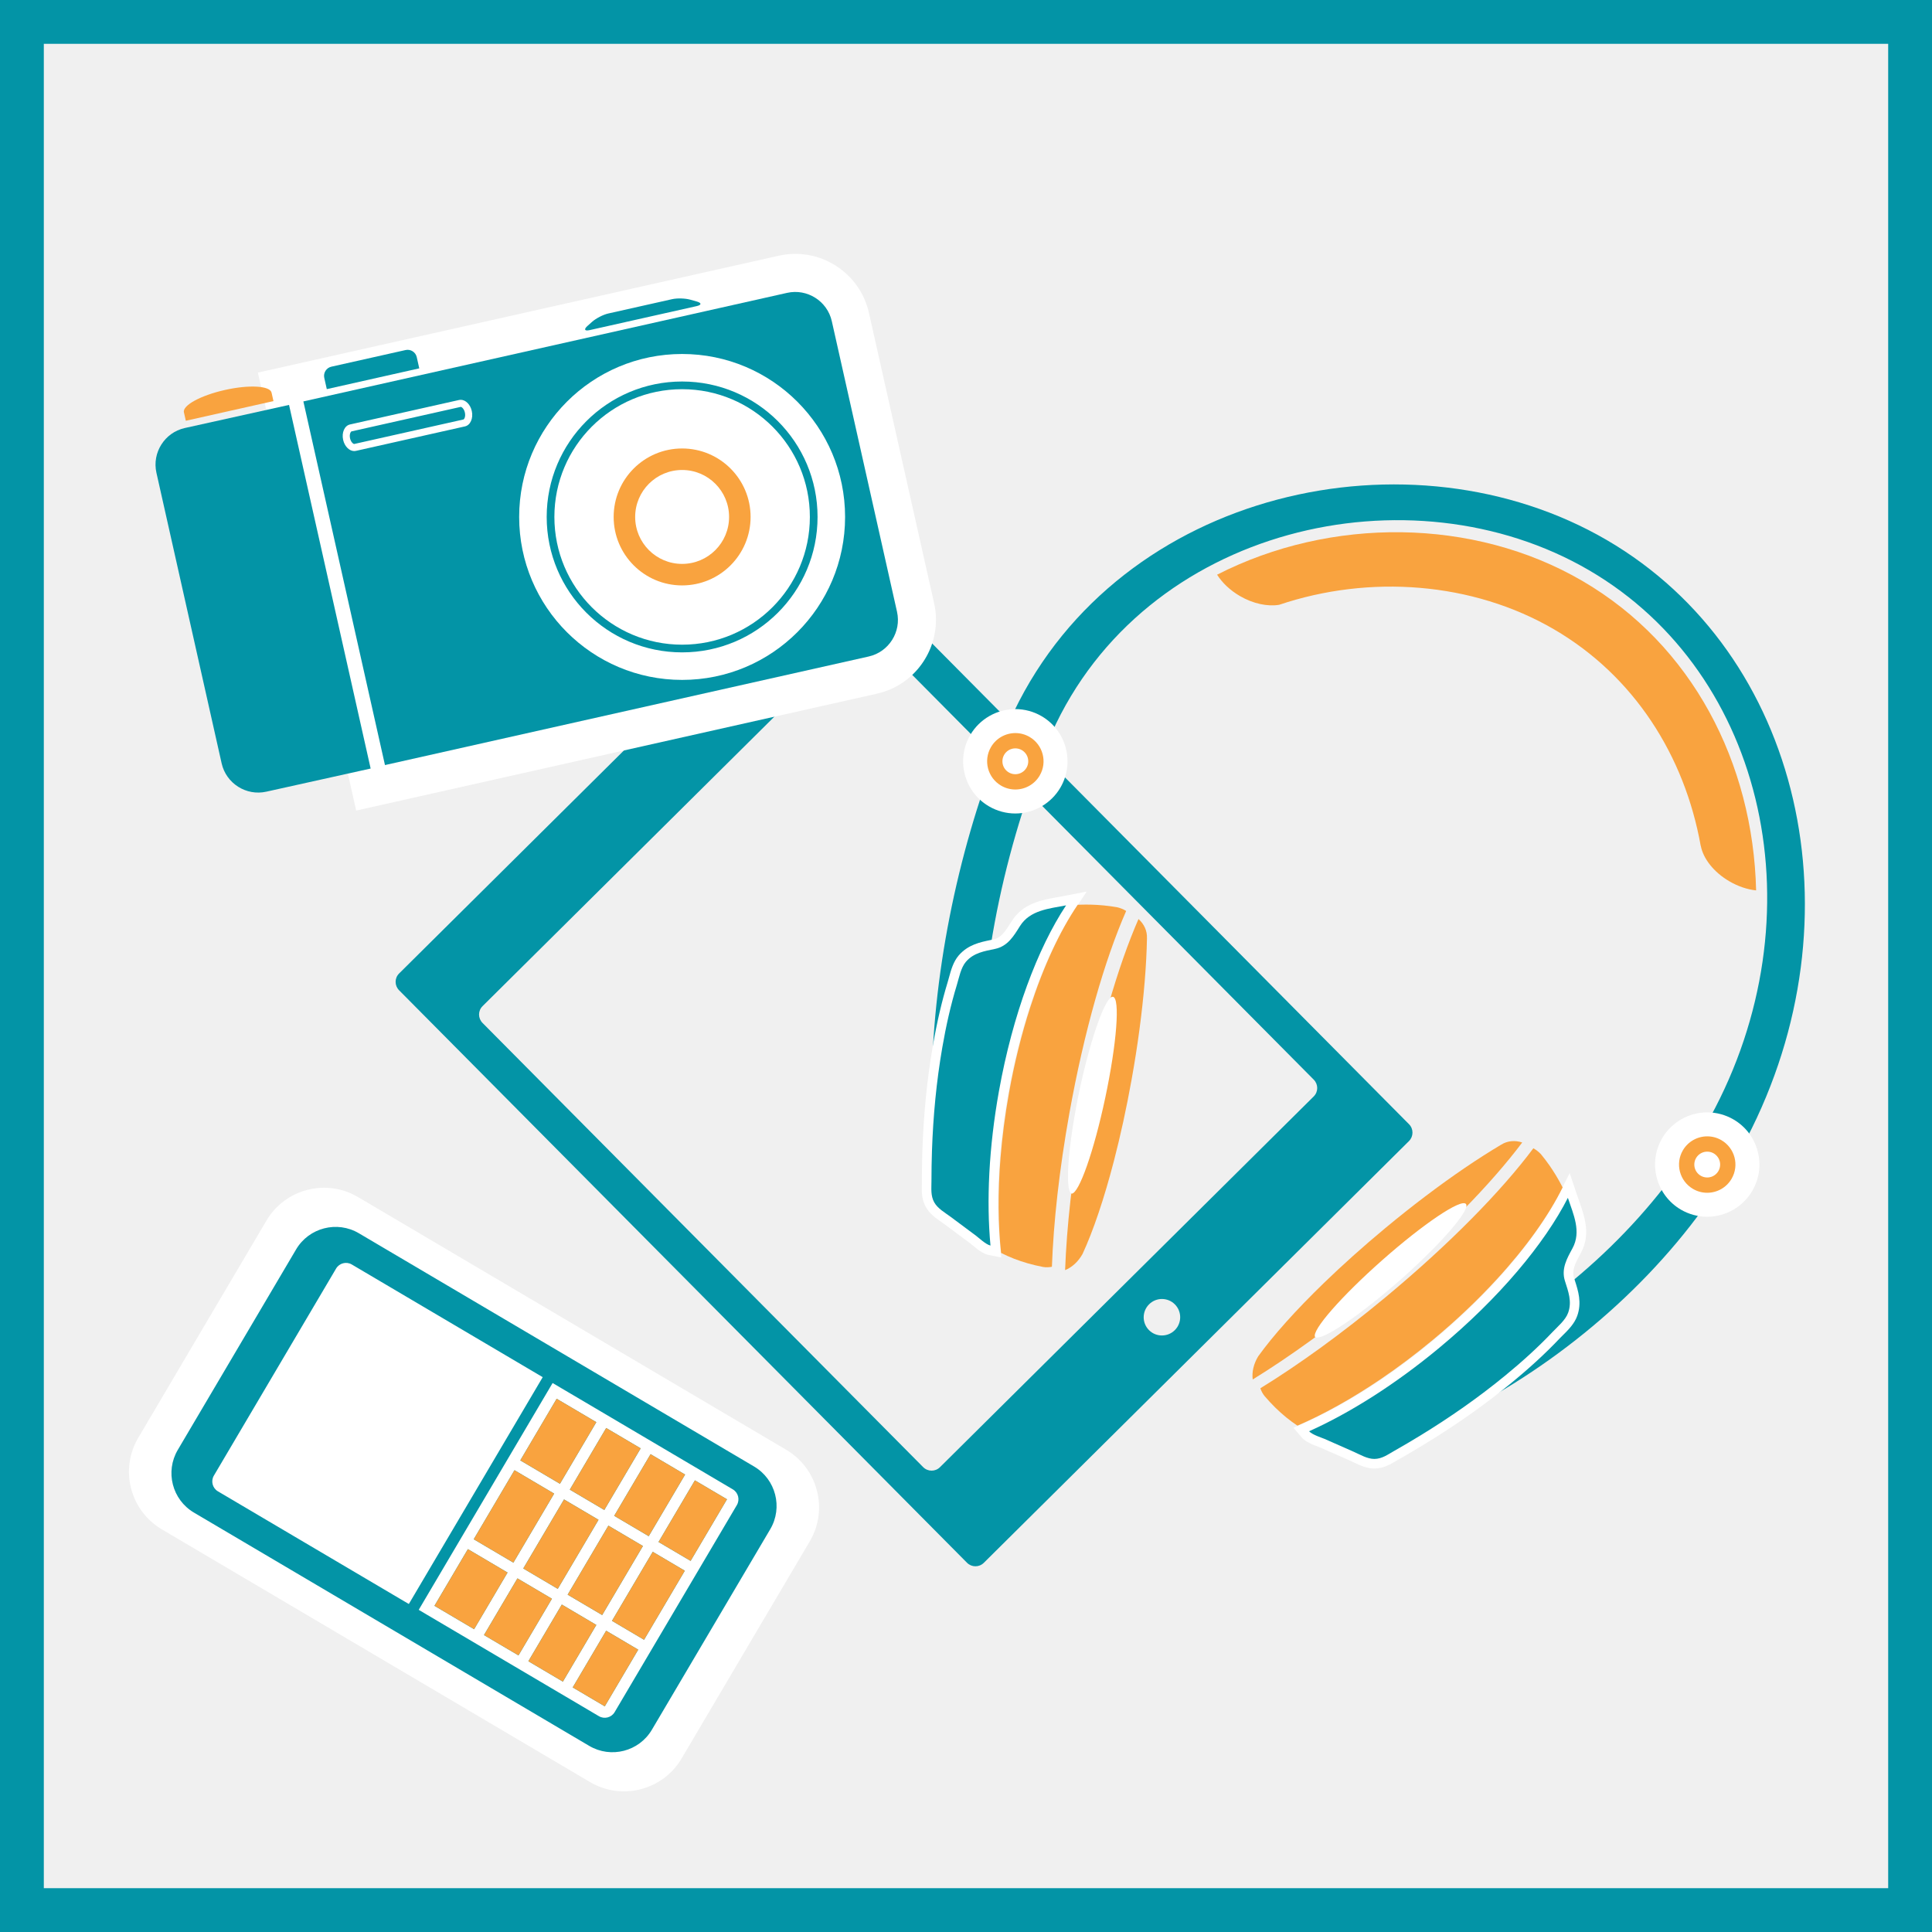
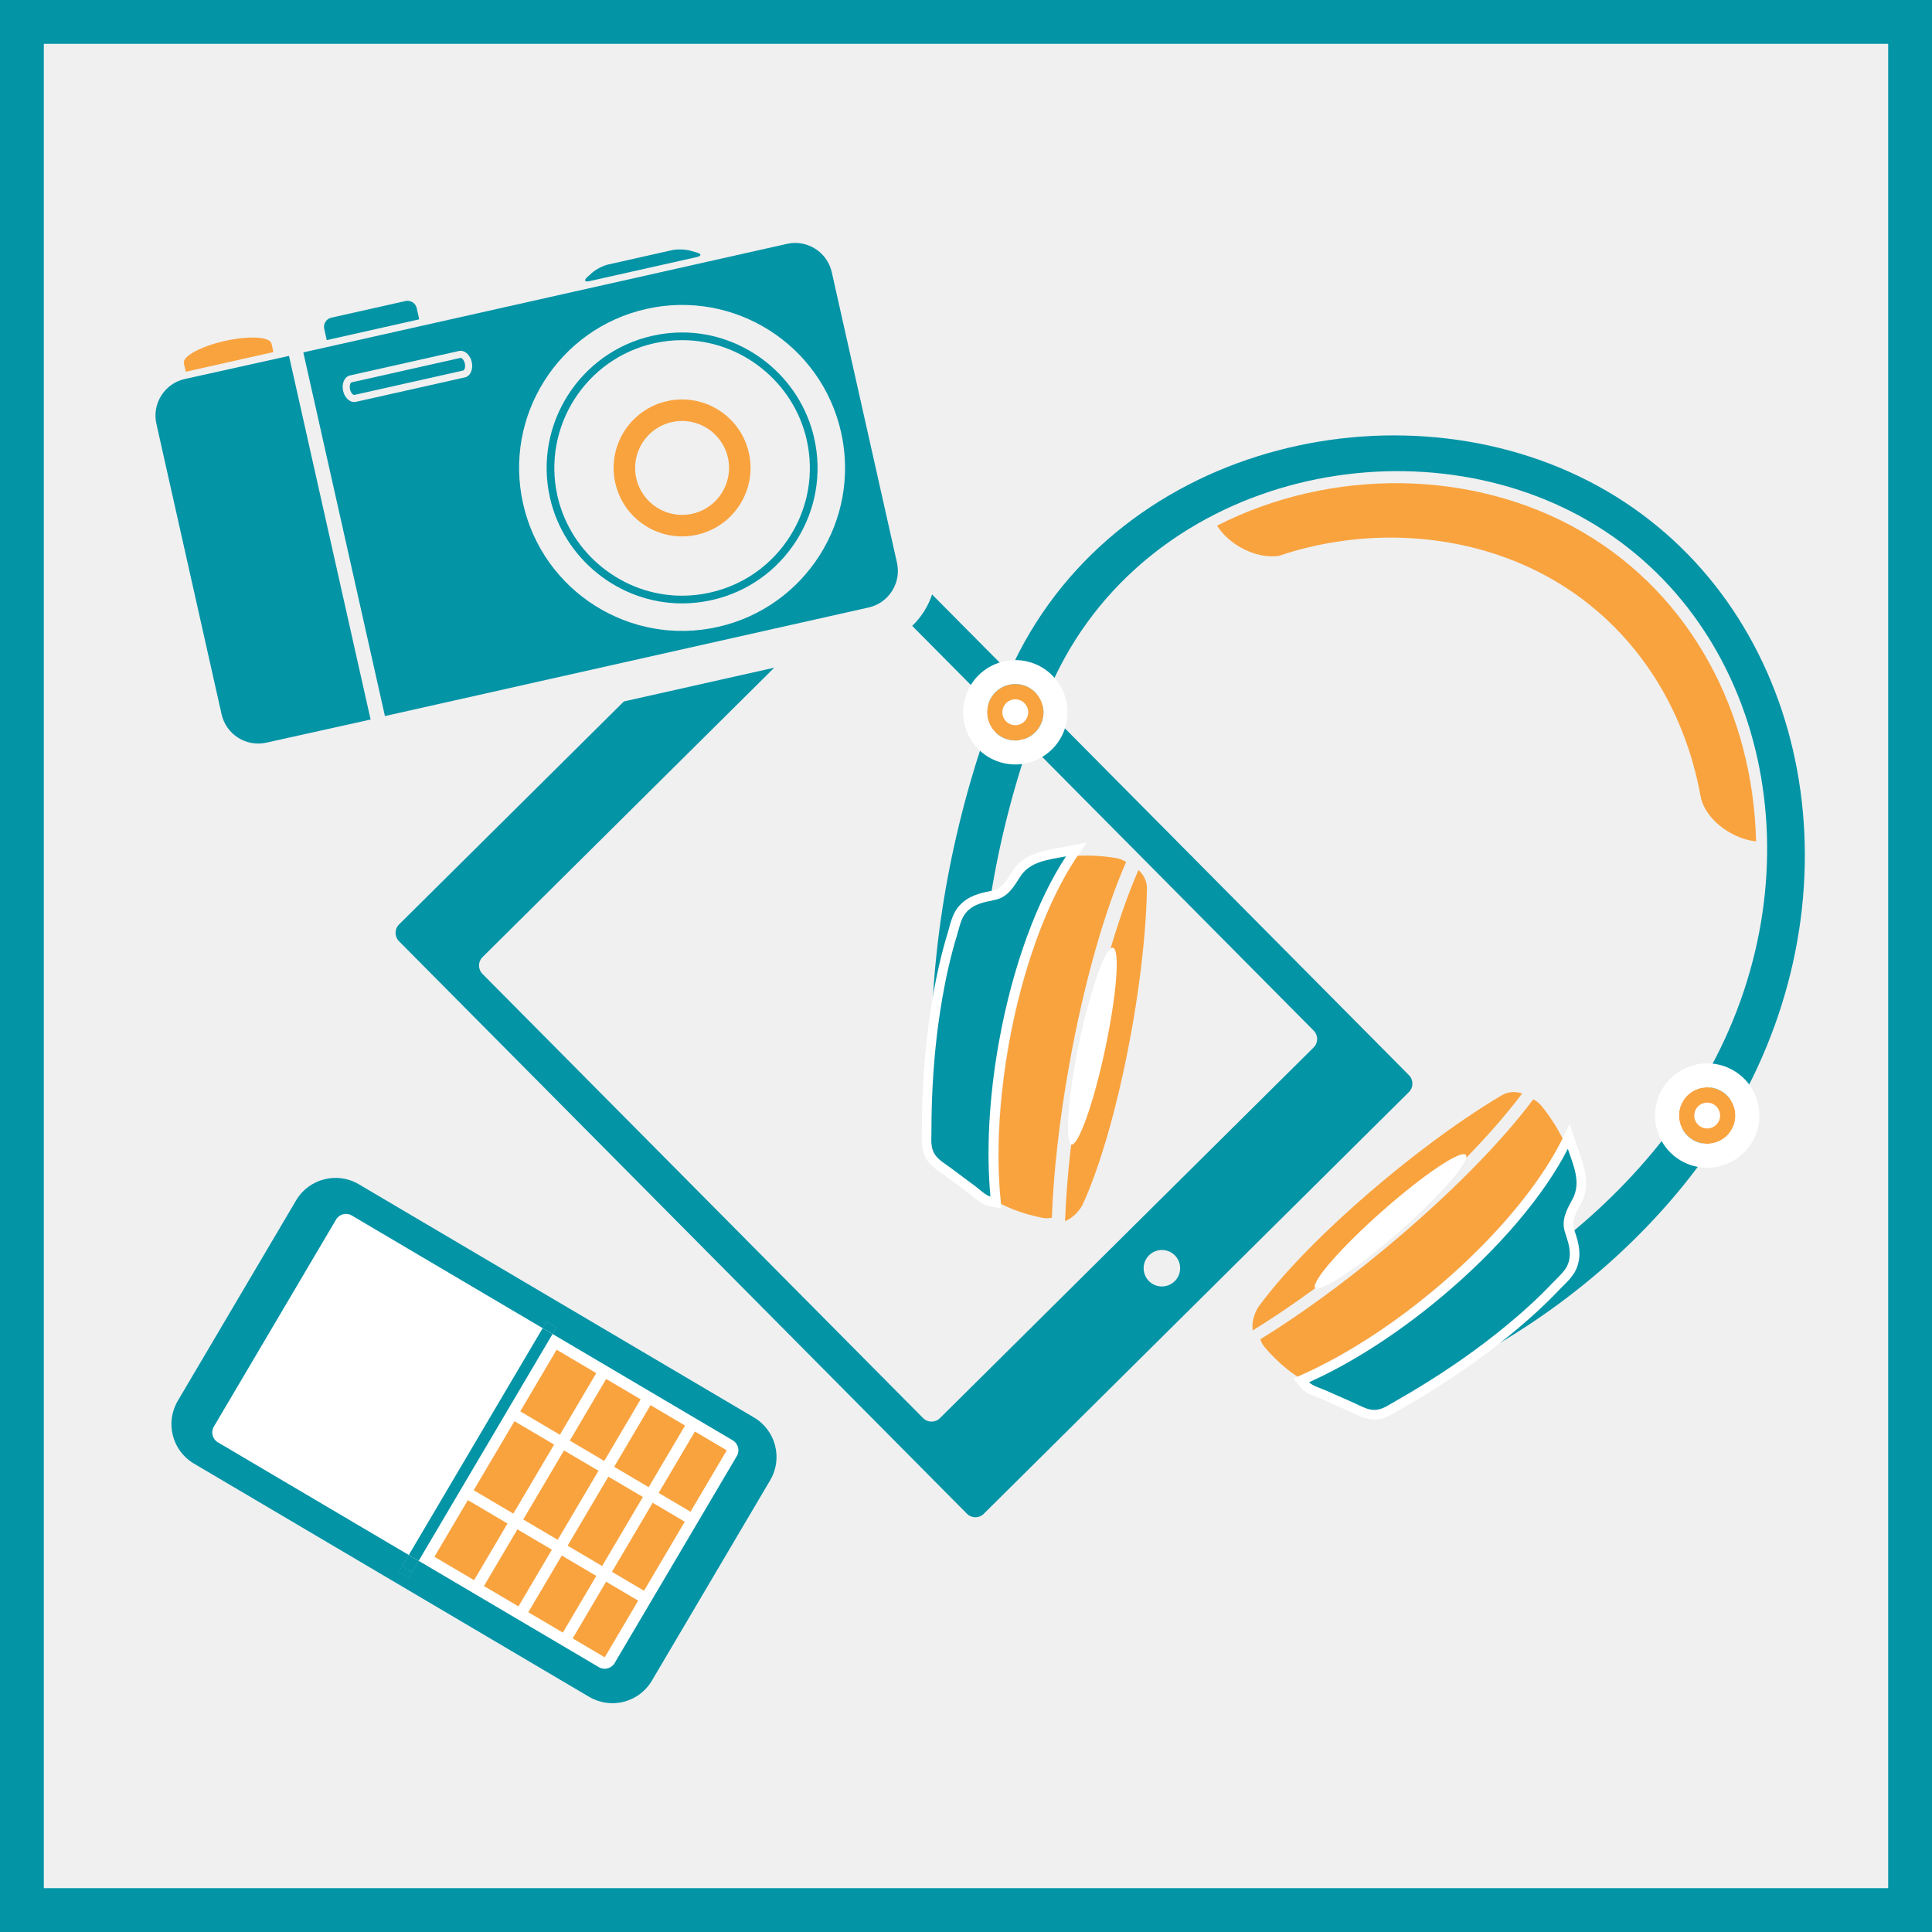
<svg xmlns="http://www.w3.org/2000/svg" version="1.1" id="Layer_1" x="0px" y="0px" width="273px" height="273px" viewBox="0 0 273 273" enable-background="new 0 0 273 273" xml:space="preserve">
  <pattern x="-293" width="183.277" height="183.277" patternUnits="userSpaceOnUse" id="New_Pattern_Swatch_2" viewBox="0 -183.277 183.277 183.277" overflow="visible">
    <g>
      <polygon fill="none" points="0,0 183.277,0 183.277,-183.277 0,-183.277   " />
      <polygon fill="#0394A6" points="183.277,0 0,0 0,-183.277 183.277,-183.277   " />
    </g>
  </pattern>
  <pattern x="-293" width="183.277" height="183.277" patternUnits="userSpaceOnUse" id="New_Pattern_Swatch_3" viewBox="0 -183.277 183.277 183.277" overflow="visible">
    <g>
      <polygon fill="none" points="0,0 183.277,0 183.277,-183.277 0,-183.277   " />
      <polygon fill="#F9A33F" points="183.277,0 0,0 0,-183.277 183.277,-183.277   " />
    </g>
  </pattern>
+   <path fill="url(#New_Pattern_Swatch_2)" d="M266.809,6.192v260.616H6.191V6.192H266.809 M273,0H0v273h273V0L273,0z" />
  <g>
-     <path fill="url(#New_Pattern_Swatch_2)" d="M266.809,6.192v260.616H6.191V6.192H266.809 M273,0H0v273h273V0L273,0z" />
-   </g>
-   <g id="Your_Icon_22_">
+     <polygon fill="url(#New_Pattern_Swatch_3)" points="102.719,204.929 98.188,202.256 93.048,210.962 97.579,213.635  " />
+     <path fill="#FFFFFF" d="M106.551,200.299l-55.854-32.964c-3.067-1.811-7.048-0.786-8.86,2.284l-16.719,28.329   c-1.818,3.078-0.787,7.051,2.281,8.862l55.854,32.965c3.072,1.814,7.043,0.793,8.86-2.286l16.721-28.33   C110.645,206.09,109.622,202.114,106.551,200.299z" />
+     <rect x="92.828" y="205.315" transform="matrix(-0.5084 0.8611 -0.8611 -0.5084 326.7146 229.3633)" fill="#FFFFFF" width="10.11" height="5.261" />
+     <polygon fill="url(#New_Pattern_Swatch_3)" points="97.579,213.635 102.719,204.929 98.188,202.256 93.048,210.962  " />
+     <path fill="#FFFFFF" d="M49.697,171.75c-0.761-0.451-1.758-0.196-2.214,0.58l-17.267,29.255c-0.455,0.771-0.197,1.766,0.564,2.217   l26.317,15.533l0.122,0.07l0.544,0.321l18.916-32.051L49.697,171.75z" />
+     <path fill="#FFFFFF" d="M59.169,220.554l1.259,0.744l1.473,0.87l4.374,2.58l1.178,0.697l5.094,3.006l1.177,0.694l5.093,3.005   l1.18,0.695l4.389,2.593l0.244,0.142c0.768,0.453,1.763,0.196,2.217-0.574l17.27-29.256c0.455-0.772,0.197-1.768-0.569-2.222   l-22.976-13.56l-1.226-0.721l-1.259-0.745l-0.006-0.003l-18.918,32.05L59.169,220.554z M73.258,226.988l-4.874-2.875l4.728-8.009   l4.873,2.878L73.258,226.988z M78.808,217.584l-4.872-2.877l5.759-9.756l4.874,2.875L78.808,217.584z M85.964,208.653l4.878,2.878   l-5.758,9.755l-4.879-2.877L85.964,208.653z M79.532,230.693l-4.878-2.88l4.728-8.008l4.876,2.88L79.532,230.693z M85.451,234.186   l-4.529-2.674l4.725-8.009l4.53,2.675L85.451,234.186z M91.002,224.78l-4.53-2.674l5.758-9.755l4.53,2.673L91.002,224.78z    M102.719,204.929l-5.14,8.707l-4.531-2.673l5.14-8.707L102.719,204.929z M96.802,201.436l-5.142,8.708l-4.876-2.879l5.139-8.708   L96.802,201.436z M90.524,197.731l-5.14,8.708l-4.872-2.875l5.14-8.708L90.524,197.731z M78.653,190.724l5.603,3.307l-5.14,8.707   l-5.573-3.288c-0.013-0.006-0.025-0.004-0.035-0.007L78.653,190.724z M72.694,200.82c0.007,0.005,0.019,0.011,0.029,0.019   l5.574,3.288l-5.76,9.755l-5.572-3.287c-0.012-0.007-0.025-0.005-0.035-0.01L72.694,200.82z M66.115,211.966   c0.011,0.004,0.014,0.019,0.026,0.025l5.572,3.29l-4.727,8.007l-5.602-3.307L66.115,211.966z" />
+     <polygon fill="#FFFFFF" points="78.079,188.5 78.604,187.612 77.204,186.788 76.681,187.674 77.448,188.127  " />
+     <polygon fill="url(#New_Pattern_Swatch_2)" points="78.079,188.5 78.604,187.612 77.204,186.788 76.681,187.674 77.448,188.127     " />
+     <polygon fill="url(#New_Pattern_Swatch_2)" points="78.079,188.5 78.604,187.612 77.204,186.788 76.681,187.674 77.448,188.127     " />
+     <rect x="57.035" y="220.142" transform="matrix(0.5081 -0.8613 0.8613 0.5081 -161.7816 158.6145)" fill="#FFFFFF" width="1.893" height="1.622" />
+     <polygon fill="url(#New_Pattern_Swatch_2)" points="57.765,219.726 56.803,221.356 58.199,222.18 59.161,220.55  " />
+     <polygon fill="url(#New_Pattern_Swatch_2)" points="57.765,219.726 56.803,221.356 58.199,222.18 59.161,220.55  " />
+     <rect x="56.466" y="221.707" transform="matrix(-0.8613 -0.5081 0.5081 -0.8613 -6.2548 442.5896)" fill="#FFFFFF" width="1.621" height="0.883" />
+     <polygon fill="url(#New_Pattern_Swatch_2)" points="56.354,222.117 57.75,222.94 58.199,222.18 56.803,221.356  " />
+     <polygon fill="url(#New_Pattern_Swatch_2)" points="56.354,222.117 57.75,222.94 58.199,222.18 56.803,221.356  " />
+     <polygon fill="url(#New_Pattern_Swatch_2)" points="56.354,222.117 57.75,222.94 58.199,222.18 56.803,221.356  " />
+     <polygon fill="#FFFFFF" points="78.079,188.5 77.448,188.127 76.681,187.674 57.765,219.726 59.161,220.55  " />
    <g>
-       <path fill="url(#New_Pattern_Swatch_2)" d="M116.475,77.958l-60.077,59.596c-0.662,0.656-0.659,1.715-0.005,2.374l80.248,80.896    c0.654,0.658,1.711,0.67,2.379,0.007l60.077-59.596c0.65-0.646,0.663-1.715,0.007-2.375l-80.248-80.896    C118.202,77.305,117.131,77.307,116.475,77.958z M166.003,187.959c-1.011,1.003-2.646,1-3.648-0.009    c-1.006-1.014-0.995-2.643,0.02-3.649c1.009-1.001,2.638-0.998,3.644,0.016C167.019,185.326,167.012,186.959,166.003,187.959z     M185.636,152.559c0.656,0.66,0.66,1.713-0.004,2.374l-52.814,52.39c-0.659,0.654-1.719,0.647-2.374-0.014L68.188,144.55    c-0.66-0.666-0.663-1.72,0-2.379l52.813-52.39c0.667-0.661,1.72-0.647,2.381,0.018L185.636,152.559L185.636,152.559z" />
+       <path fill="url(#New_Pattern_Swatch_2)" d="M106.551,200.299l-55.854-32.964c-3.067-1.811-7.048-0.786-8.86,2.284l-16.719,28.329    c-1.818,3.078-0.787,7.051,2.281,8.862l55.854,32.965c3.072,1.814,7.043,0.793,8.86-2.286l16.721-28.33    C110.645,206.09,109.622,202.114,106.551,200.299z M78.604,187.612l-0.524,0.888l0.006,0.003l1.259,0.745l1.226,0.721    l22.976,13.56c0.767,0.454,1.024,1.449,0.569,2.222l-17.27,29.256c-0.454,0.77-1.449,1.027-2.217,0.574l-0.244-0.142l-4.389-2.593    l-1.18-0.695l-5.093-3.005l-1.177-0.694l-5.094-3.006l-1.178-0.697l-4.374-2.58l-1.473-0.87l-1.259-0.744l-0.008-0.004    l-0.962,1.63l-0.449,0.76l-1.396-0.824l0.449-0.761l0.962-1.63l-0.544-0.321l-0.122-0.07l-26.317-15.533    c-0.762-0.451-1.02-1.446-0.564-2.217l17.267-29.255c0.456-0.775,1.453-1.031,2.214-0.58l26.983,15.925l0.523-0.887" />
+       <polygon fill="url(#New_Pattern_Swatch_2)" points="77.448,188.127 76.681,187.674 57.765,219.726 59.161,220.55 78.079,188.5       " />
    </g>
-   </g>
-   <g>
-     <path fill="#FFFFFF" d="M96.311,248.486c-2.646,4.483-8.446,5.977-12.927,3.331l-60.521-35.717   c-4.48-2.647-5.977-8.448-3.33-12.929l18.118-30.697c2.645-4.483,8.444-5.977,12.928-3.331l60.518,35.718   c4.482,2.645,5.979,8.445,3.333,12.927L96.311,248.486z" />
-     <path fill="url(#New_Pattern_Swatch_2)" d="M41.842,176.544l-16.719,28.329c-1.818,3.078-0.787,7.051,2.281,8.862l55.854,32.965   c3.072,1.814,7.043,0.793,8.86-2.286l16.721-28.33c1.812-3.069,0.789-7.045-2.282-8.86l-55.854-32.964   C47.635,172.45,43.654,173.475,41.842,176.544z M105.321,209.316c1.916,1.13,2.555,3.624,1.426,5.535l-16.721,28.33   c-1.133,1.919-3.624,2.567-5.541,1.437l-55.851-32.966c-1.917-1.13-2.559-3.626-1.424-5.546l16.719-28.331   c1.129-1.911,3.624-2.555,5.54-1.424L105.321,209.316z" />
-     <path fill="url(#New_Pattern_Swatch_2)" d="M107.908,209.763c1.067,0.628,1.422,2.001,0.791,3.069l-19.498,33.035   c-0.63,1.065-2.003,1.42-3.069,0.791l-59.698-35.234c-1.066-0.629-1.421-2.003-0.792-3.069l19.498-33.036   c0.631-1.066,2.005-1.421,3.071-0.79L107.908,209.763z" />
-     <path fill="#FFFFFF" d="M47.489,179.255l-17.267,29.255c-0.455,0.771-0.197,1.766,0.564,2.217l26.317,15.533l0.122,0.07l1.948,1.15   l1.259,0.744l1.473,0.87l4.374,2.58l1.178,0.697l5.094,3.006l1.177,0.694l5.093,3.005l1.18,0.695l4.389,2.593l0.244,0.142   c0.768,0.453,1.763,0.196,2.217-0.574l17.27-29.256c0.455-0.772,0.197-1.768-0.569-2.222l-22.976-13.56l-1.226-0.721l-1.259-0.745   l-0.637-0.376l-27.751-16.378C48.942,178.225,47.945,178.48,47.489,179.255z M90.183,233.104l-4.726,8.008l-4.529-2.674   l4.725-8.009L90.183,233.104z M84.264,229.611l-4.726,8.008l-4.878-2.88l4.728-8.008L84.264,229.611z M77.99,225.908l-4.727,8.007   l-4.874-2.875l4.728-8.009L77.99,225.908z M66.147,218.917l5.572,3.29l-4.727,8.007l-5.602-3.307l4.729-8.015   C66.132,218.896,66.135,218.911,66.147,218.917z M96.766,221.95l-5.758,9.756l-4.53-2.674l5.758-9.755L96.766,221.95z    M90.848,218.458l-5.758,9.755l-4.879-2.877l5.759-9.756L90.848,218.458z M84.574,214.753l-5.761,9.757l-4.872-2.877l5.759-9.756   L84.574,214.753z M72.729,207.765l5.574,3.288l-5.76,9.755l-5.572-3.287c-0.012-0.007-0.025-0.005-0.035-0.01l5.764-9.764   C72.707,207.751,72.719,207.758,72.729,207.765z M102.725,211.855l-5.14,8.707l-4.531-2.673l5.14-8.707L102.725,211.855z    M96.808,208.362l-5.142,8.708l-4.876-2.879l5.139-8.708L96.808,208.362z M90.53,204.658l-5.14,8.708l-4.872-2.875l5.14-8.708   L90.53,204.658z M84.262,200.958l-5.14,8.707l-5.573-3.288c-0.013-0.006-0.025-0.004-0.035-0.007l5.146-8.719L84.262,200.958z    M77.128,196.747L59.86,226.003l-28.249-16.672l17.268-29.257L77.128,196.747z" />
-     <rect x="36.77" y="185.969" transform="matrix(0.5083 -0.8612 0.8612 0.5083 -147.9971 146.5884)" fill="#FFFFFF" width="35.195" height="33.849" />
-     <polygon fill="url(#New_Pattern_Swatch_2)" points="78.609,194.539 57.756,229.867 56.359,229.043 77.21,193.714  " />
+     <path fill="#FFFFFF" d="M79.116,202.738l5.14-8.707l-5.603-3.307l-5.146,8.719c0.01,0.003,0.022,0.001,0.035,0.007L79.116,202.738z   " />
+     <path fill="url(#New_Pattern_Swatch_3)" d="M79.116,202.738l5.14-8.707l-5.603-3.307l-5.146,8.719   c0.01,0.003,0.022,0.001,0.035,0.007L79.116,202.738z" />
+     <rect x="86.735" y="201.517" transform="matrix(-0.5085 0.8611 -0.8611 -0.5085 314.4267 229.2118)" fill="#FFFFFF" width="10.112" height="5.665" />
+     <polygon fill="url(#New_Pattern_Swatch_3)" points="91.66,210.144 96.802,201.436 91.923,198.556 86.784,207.265  " />
+     <rect x="80.463" y="197.818" transform="matrix(-0.5083 0.8612 -0.8612 -0.5083 301.7806 228.9921)" fill="#FFFFFF" width="10.111" height="5.658" />
+     <polygon fill="url(#New_Pattern_Swatch_3)" points="85.385,206.439 90.524,197.731 85.652,194.855 80.513,203.564  " />
+     <rect x="76.423" y="205.602" transform="matrix(-0.8611 -0.5085 0.5085 -0.8611 40.0717 433.4827)" fill="#FFFFFF" width="5.658" height="11.331" />
+     <polygon fill="url(#New_Pattern_Swatch_3)" points="73.936,214.708 78.808,217.584 84.568,207.827 79.694,204.952  " />
+     <rect x="82.692" y="209.306" transform="matrix(0.8613 0.5081 -0.5081 0.8613 121.1 -13.6359)" fill="#FFFFFF" width="5.664" height="11.329" />
+     <polygon fill="url(#New_Pattern_Swatch_3)" points="90.842,211.531 85.964,208.653 80.205,218.41 85.084,221.287  " />
+     <path fill="#FFFFFF" d="M72.538,213.882l5.76-9.755l-5.574-3.288c-0.011-0.007-0.022-0.014-0.029-0.019l-5.764,9.764   c0.01,0.005,0.023,0.003,0.035,0.01L72.538,213.882z" />
+     <path fill="url(#New_Pattern_Swatch_3)" d="M72.538,213.882l5.76-9.755l-5.574-3.288c-0.011-0.007-0.022-0.014-0.029-0.019   l-5.764,9.764c0.01,0.005,0.023,0.003,0.035,0.01L72.538,213.882z" />
+     <path fill="#FFFFFF" d="M71.714,215.28l-5.572-3.29c-0.013-0.006-0.016-0.021-0.026-0.025l-4.729,8.015l5.602,3.307L71.714,215.28z   " />
+     <path fill="url(#New_Pattern_Swatch_3)" d="M71.714,215.28l-5.572-3.29c-0.013-0.006-0.016-0.021-0.026-0.025l-4.729,8.015   l5.602,3.307L71.714,215.28z" />
+     <rect x="82.919" y="224.196" transform="matrix(-0.8611 -0.5084 0.5084 -0.8611 42.8822 469.4031)" fill="#FFFFFF" width="5.26" height="9.299" />
+     <polygon fill="url(#New_Pattern_Swatch_3)" points="80.922,231.512 85.451,234.186 90.177,226.178 85.646,223.503  " />
+     <rect x="88.985" y="212.901" transform="matrix(-0.8612 -0.5083 0.5083 -0.8612 59.4207 453.358)" fill="#FFFFFF" width="5.26" height="11.329" />
+     <polygon fill="url(#New_Pattern_Swatch_3)" points="86.472,222.106 91.002,224.78 96.76,215.024 92.229,212.351  " />
+     <rect x="74.807" y="222.417" transform="matrix(0.5084 -0.8611 0.8611 0.5084 -154.908 179.1657)" fill="#FFFFFF" width="9.3" height="5.665" />
+     <polygon fill="url(#New_Pattern_Swatch_3)" points="79.382,219.805 74.654,227.813 79.532,230.693 84.258,222.685  " />
+     <rect x="68.534" y="218.716" transform="matrix(0.5083 -0.8612 0.8612 0.5083 -154.8053 171.9556)" fill="#FFFFFF" width="9.3" height="5.659" />
+     <polygon fill="url(#New_Pattern_Swatch_3)" points="73.111,216.104 68.384,224.113 73.258,226.988 77.984,218.981  " />
+     <path fill="url(#New_Pattern_Swatch_2)" d="M199.098,151.935L131.707,84c-0.554,1.679-1.516,3.209-2.812,4.437l56.734,57.195   c0.656,0.66,0.66,1.713-0.004,2.374l-52.814,52.39c-0.659,0.654-1.719,0.647-2.374-0.014l-62.256-62.758   c-0.66-0.666-0.663-1.72,0-2.379l41.229-40.899l-21.252,4.769l-31.768,31.513c-0.662,0.656-0.659,1.715-0.005,2.374l80.248,80.896   c0.654,0.658,1.711,0.67,2.379,0.007l60.077-59.596C199.741,153.664,199.754,152.595,199.098,151.935z M165.997,181.033   c-1.011,1.003-2.646,1-3.648-0.009c-1.006-1.014-0.995-2.643,0.02-3.649c1.009-1.001,2.638-0.998,3.644,0.016   C167.013,178.4,167.006,180.033,165.997,181.033z" />
+     <path fill="url(#New_Pattern_Swatch_2)" d="M40.837,50.29l-14.741,3.268c-2.837,0.637-4.636,3.479-3.999,6.316l9.216,41.068   c0.637,2.835,3.479,4.636,6.315,3.999l14.74-3.268L40.837,50.29z" />
+     <path fill="url(#New_Pattern_Swatch_2)" d="M65.097,50.569c-0.005,0-0.01,0-0.015,0.001l-15.421,3.461   c-0.038,0.009-0.104,0.073-0.156,0.193c-0.095,0.213-0.111,0.5-0.047,0.787c0.117,0.524,0.444,0.799,0.587,0.799l15.436-3.463   c0.038-0.009,0.104-0.073,0.157-0.193c0.094-0.213,0.11-0.499,0.046-0.785C65.567,50.843,65.239,50.569,65.097,50.569z" />
+     <path fill="url(#New_Pattern_Swatch_2)" d="M126.748,79.524l-9.217-41.069c-0.637-2.836-3.479-4.636-6.316-3.999L42.86,49.796   l11.531,51.386l68.355-15.342C125.586,85.203,127.385,82.36,126.748,79.524z M65.7,53.325l-15.422,3.461   c-0.077,0.018-0.155,0.026-0.233,0.026c-0.687,0-1.356-0.657-1.564-1.581c-0.231-1.031,0.199-2.005,0.961-2.176l15.422-3.461   c0.077-0.018,0.155-0.026,0.233-0.026c0.688,0,1.358,0.657,1.564,1.582C66.893,52.179,66.463,53.153,65.7,53.325z M101.425,88.589   c-12.409,2.785-24.727-5.018-27.512-17.426c-2.784-12.409,5.018-24.726,17.426-27.511c12.409-2.785,24.727,5.018,27.51,17.426   C121.635,73.487,113.833,85.804,101.425,88.589z" />
+     <path fill="url(#New_Pattern_Swatch_2)" d="M96.366,85.263c-8.866,0-16.714-6.288-18.658-14.952   c-2.31-10.296,4.187-20.553,14.482-22.864c1.386-0.311,2.801-0.468,4.208-0.468c8.865,0,16.712,6.287,18.656,14.95   c1.12,4.988,0.23,10.113-2.506,14.433c-2.735,4.318-6.988,7.313-11.977,8.434C99.188,85.105,97.772,85.263,96.366,85.263z    M96.398,48.065c-1.327,0-2.663,0.149-3.97,0.442c-9.711,2.18-15.839,11.854-13.66,21.565c1.834,8.172,9.235,14.104,17.598,14.104   c1.326,0,2.661-0.149,3.968-0.442c4.705-1.056,8.717-3.881,11.297-7.955c2.58-4.074,3.42-8.908,2.363-13.613   C112.16,53.996,104.76,48.065,96.398,48.065z" />
+     <path fill="url(#New_Pattern_Swatch_3)" d="M105.821,64.001c-1.17-5.212-6.346-8.491-11.559-7.321   c-5.213,1.169-8.49,6.345-7.321,11.559c1.171,5.214,6.346,8.491,11.56,7.322C103.713,74.389,106.991,69.216,105.821,64.001z    M97.836,72.595c-3.577,0.802-7.126-1.446-7.929-5.022c-0.803-3.575,1.445-7.125,5.021-7.927c3.576-0.802,7.126,1.447,7.928,5.021   C103.658,68.243,101.41,71.792,97.836,72.595z" />
+     <path fill="url(#New_Pattern_Swatch_3)" d="M38.367,48.555c-0.22-0.977-3.17-1.146-6.589-0.377   c-3.42,0.766-6.015,2.179-5.796,3.157l0.269,1.194l12.384-2.778L38.367,48.555z" />
    <g>
-       <path fill="url(#New_Pattern_Swatch_3)" d="M73.514,206.369c0.01,0.003,0.022,0.001,0.035,0.007l5.573,3.288l5.14-8.707    l-5.603-3.307L73.514,206.369z" />
-       <polygon fill="url(#New_Pattern_Swatch_3)" points="96.808,208.362 91.929,205.482 86.79,214.191 91.666,217.07   " />
-       <polygon fill="url(#New_Pattern_Swatch_3)" points="80.519,210.49 85.391,213.365 90.53,204.658 85.658,201.782   " />
-       <polygon fill="url(#New_Pattern_Swatch_3)" points="84.574,214.753 79.7,211.878 73.941,221.634 78.813,224.511   " />
-       <polygon fill="url(#New_Pattern_Swatch_3)" points="90.848,218.458 85.97,215.58 80.211,225.336 85.09,228.213   " />
-       <path fill="url(#New_Pattern_Swatch_3)" d="M72.7,207.747l-5.764,9.764c0.01,0.005,0.023,0.003,0.035,0.01l5.572,3.287l5.76-9.755    l-5.574-3.288C72.719,207.758,72.707,207.751,72.7,207.747z" />
-       <path fill="url(#New_Pattern_Swatch_3)" d="M71.72,222.207l-5.572-3.29c-0.013-0.006-0.016-0.021-0.026-0.025l-4.729,8.015    l5.602,3.307L71.72,222.207z" />
-       <polygon fill="url(#New_Pattern_Swatch_3)" points="90.183,233.104 85.652,230.429 80.928,238.438 85.457,241.112   " />
-       <polygon fill="url(#New_Pattern_Swatch_3)" points="102.725,211.855 98.193,209.182 93.054,217.889 97.585,220.562   " />
-       <polygon fill="url(#New_Pattern_Swatch_3)" points="96.766,221.95 92.235,219.277 86.478,229.033 91.008,231.707   " />
-       <polygon fill="url(#New_Pattern_Swatch_3)" points="84.264,229.611 79.388,226.731 74.66,234.74 79.538,237.62   " />
-       <polygon fill="url(#New_Pattern_Swatch_3)" points="77.99,225.908 73.117,223.03 68.39,231.039 73.264,233.915   " />
+       <path fill="url(#New_Pattern_Swatch_2)" d="M83.308,39.723c-0.709,0.159-0.846-0.106-0.303-0.59l0.66-0.59    c0.543-0.484,1.566-1.01,2.275-1.169l9.027-2.026c0.709-0.159,1.861-0.128,2.561,0.07l0.927,0.262    c0.699,0.198,0.691,0.49-0.018,0.649L83.308,39.723z" />
    </g>
-   </g>
-   <g>
+     <path fill="url(#New_Pattern_Swatch_2)" d="M46.172,48.059l-0.357-1.59c-0.158-0.709,0.291-1.42,1.001-1.58l10.487-2.352   c0.708-0.161,1.42,0.29,1.579,0.998l0.356,1.59L46.172,48.059z" />
+     <path fill="url(#New_Pattern_Swatch_2)" d="M243.879,156.461c0.611-1.051,1.192-2.113,1.747-3.178l1.172,0.682   c16.258-31.24,7.809-68.513-19.765-84.584c-27.562-16.065-68.619-7.253-83.766,24.241l1.178,0.686   c-0.495,1.034-0.963,2.085-1.394,3.158c-1.044,2.591-2.011,5.219-2.901,7.872l-1.196-0.696   c-5.205,15.396-8.021,32.991-7.151,48.431l7.938,4.13c-2.684-15.19-0.407-33.141,4.723-49.351l-1.203-0.701   c0.988-3.098,2.093-6.174,3.313-9.204c0.26-0.648,0.539-1.285,0.823-1.92l1.178,0.687c13.122-29.359,50.783-37.735,75.943-23.071   c25.165,14.668,32.624,48.969,17.127,77.317l1.172,0.684c-0.299,0.547-0.604,1.094-0.921,1.637c-1.632,2.8-3.481,5.523-5.508,8.149   l-1.188-0.693c-9.235,11.871-22.299,21.667-35.947,26.985l0.563,0.327L198,191.161l5.322,3.102   c14.395-6.582,27.939-17.46,37.306-30.36l-1.18-0.687C241.058,161.007,242.542,158.752,243.879,156.461z" />
+     <path fill="#FFFFFF" d="M184.73,196.823c-0.333-0.195-0.59-0.398-0.78-0.619l-1.19-1.378l1.661-0.746   c5.864-2.632,12.122-6.645,18.095-11.606c7.985-6.632,14.479-14.197,17.816-20.754l1.466-2.879l1.028,3.062   c0.093,0.275,0.191,0.552,0.29,0.833c0.789,2.238,1.684,4.775,0.268,7.376l-0.055,0.101c-0.785,1.442-1.248,2.379-0.911,3.449   l0.116,0.366c0.468,1.455,0.997,3.103,0.329,4.986c-0.397,1.119-1.301,2.012-2.025,2.729c-0.167,0.164-0.328,0.323-0.475,0.477   c-1.969,2.078-4.202,4.133-6.827,6.285c-3.686,3.026-7.65,5.825-12.118,8.562c-1.225,0.75-2.488,1.495-3.759,2.213   c-0.146,0.082-0.291,0.168-0.433,0.252c-0.821,0.489-1.753,1.042-3.022,1.049c-1.106,0.007-2.114-0.477-2.926-0.868   c-0.187-0.089-0.369-0.177-0.547-0.257l-4.116-1.816c-0.052-0.022-0.14-0.054-0.247-0.094   C185.931,197.383,185.27,197.136,184.73,196.823z" />
+     <path fill="#FFFFFF" d="M138.767,170.033c-0.539-0.315-1.078-0.769-1.436-1.071c-0.09-0.073-0.159-0.132-0.205-0.168l-3.609-2.688   c-0.154-0.115-0.321-0.23-0.492-0.348c-0.738-0.513-1.658-1.151-2.197-2.118c-0.62-1.108-0.597-2.192-0.576-3.147   c0.003-0.166,0.007-0.332,0.007-0.5c0-1.46,0.023-2.928,0.072-4.363c0.177-5.162,0.674-10.129,1.477-14.762   c0.579-3.345,1.269-6.301,2.105-9.04c0.063-0.202,0.121-0.421,0.182-0.646c0.268-0.986,0.6-2.21,1.376-3.108   c1.31-1.51,3.005-1.862,4.497-2.171l0.379-0.079c1.097-0.233,1.684-1.098,2.552-2.493l0.062-0.097   c1.564-2.512,4.213-2.985,6.55-3.401c0.292-0.052,0.581-0.103,0.866-0.16l3.171-0.615l-1.782,2.694   c-4.063,6.137-7.444,15.516-9.278,25.73c-1.372,7.645-1.78,15.067-1.181,21.468l0.17,1.811l-1.786-0.357   C139.402,170.349,139.1,170.226,138.767,170.033L138.767,170.033z" />
    <g>
-       <path fill="#FFFFFF" d="M125.966,97.337c-0.651,0.292-1.334,0.52-2.033,0.678l-73.605,16.519L36.439,52.652l73.604-16.518    c2.772-0.624,5.629-0.125,8.038,1.401c2.41,1.526,4.08,3.896,4.703,6.668l9.217,41.069    C133.105,90.193,130.568,95.267,125.966,97.337L125.966,97.337z" />
-       <path fill="url(#New_Pattern_Swatch_2)" d="M40.843,57.216l-14.741,3.268c-2.837,0.637-4.636,3.479-3.999,6.316l9.216,41.068    c0.637,2.835,3.479,4.636,6.315,3.999l14.74-3.268L40.843,57.216z" />
-       <path fill="url(#New_Pattern_Swatch_2)" d="M111.221,41.382l-68.354,15.34l11.531,51.386l68.355-15.342    c2.839-0.637,4.638-3.479,4.001-6.316l-9.217-41.069C116.9,42.545,114.059,40.745,111.221,41.382z" />
+       <path fill="url(#New_Pattern_Swatch_3)" d="M175.192,77.292c1.899,1.106,3.927,1.51,5.547,1.244    c12.772-4.303,27.336-3.241,38.843,3.465c11.329,6.604,18.457,17.867,20.729,30.587l0.013,0.008    c0.336,1.783,1.811,3.713,4.041,5.012c1.254,0.732,2.565,1.156,3.777,1.284c-0.434-18.022-9.042-34.692-24.54-43.726    c-15.385-8.967-35.562-9.096-51.627-0.888C172.685,75.404,173.789,76.473,175.192,77.292z" />
    </g>
+     <path fill="url(#New_Pattern_Swatch_2)" d="M141.151,147.244c1.941-10.81,5.473-20.18,9.483-26.239   c-2.421,0.469-5.109,0.669-6.527,2.946c-0.867,1.394-1.723,2.824-3.479,3.2c-1.539,0.328-3.033,0.543-4.133,1.812   c-0.728,0.839-0.974,2.237-1.287,3.262c-0.888,2.907-1.547,5.881-2.065,8.875c-0.836,4.816-1.29,9.695-1.458,14.578   c-0.048,1.44-0.072,2.878-0.072,4.316c0.001,1.044-0.133,2.038,0.397,2.986c0.492,0.878,1.531,1.456,2.316,2.04   c1.203,0.897,2.406,1.793,3.61,2.688c0.28,0.21,1.386,1.242,2.018,1.368C139.367,162.816,139.715,155.25,141.151,147.244z" />
+     <path fill="url(#New_Pattern_Swatch_3)" d="M150.497,172.549c0.989-0.4,1.868-1.211,2.468-2.289   c1.507-3.259,3.052-7.821,4.445-13.197c0.904-3.49,1.744-7.32,2.47-11.358c0.436-2.432,0.809-4.778,1.113-7.068   c0.646-4.82,1.002-9.206,1.072-12.972c0,0-0.001,0-0.002,0c0.048-1.075-0.412-2.025-1.194-2.729   c-2.867,6.567-5.776,16.293-7.924,28.247C151.494,159.256,150.723,166.491,150.497,172.549z" />
+     <path fill="#FFFFFF" d="M156.174,148.182c1.629-7.681,2.115-14.063,1.088-14.256c-1.003-0.187-3.077,5.587-4.688,13.001   c-1.657,7.879-2.161,14.411-1.153,14.816C152.466,161.724,154.574,155.733,156.174,148.182z" />
+     <path fill="url(#New_Pattern_Swatch_2)" d="M203.383,183.515c8.449-7.017,14.862-14.708,18.158-21.181   c0.784,2.337,1.935,4.773,0.653,7.129c-0.785,1.441-1.61,2.892-1.07,4.605c0.474,1.501,1.023,2.906,0.461,4.49   c-0.371,1.047-1.468,1.95-2.206,2.728c-2.089,2.205-4.354,4.246-6.703,6.171c-3.782,3.104-7.794,5.898-11.967,8.453   c-1.228,0.751-2.467,1.481-3.718,2.189c-0.909,0.515-1.708,1.122-2.796,1.128c-1.006,0.004-2.019-0.615-2.917-1.012   c-1.371-0.605-2.744-1.21-4.116-1.816c-0.322-0.141-1.765-0.594-2.187-1.082C190.713,192.743,197.127,188.712,203.383,183.515z" />
+     <path fill="url(#New_Pattern_Swatch_3)" d="M177.008,188.001c-0.139-1.058,0.134-2.221,0.777-3.274   c2.094-2.918,5.301-6.511,9.291-10.371c2.592-2.507,5.51-5.127,8.666-7.748c1.901-1.579,3.786-3.073,5.627-4.467   c3.877-2.938,7.556-5.43,10.782-7.34c0,0,0.002,0.001,0.002,0.002c0.866-0.544,1.939-0.625,2.937-0.291   c-4.299,5.73-11.342,13.063-20.684,20.824C188.095,180.575,182.168,184.82,177.008,188.001z" />
+     <path fill="url(#New_Pattern_Swatch_3)" d="M195.759,176.394c9.063-7.527,16.406-15.036,20.905-21.062   c0.395,0.216,0.765,0.502,1.09,0.857c0.4,0.493,0.793,0.999,1.168,1.537c0.642,0.921,1.208,1.858,1.701,2.797   c0.061,0.113,0.12,0.227,0.178,0.34c-1.981,4.007-5.18,8.498-9.337,13.019c-2.638,2.87-5.659,5.75-9.002,8.525   c-2.456,2.04-4.938,3.901-7.391,5.564c-4.062,2.751-8.051,4.962-11.739,6.556c-1.062-0.701-2.118-1.557-3.133-2.553   c-0.52-0.511-1.027-1.056-1.521-1.638c-0.265-0.332-0.46-0.701-0.588-1.094C183.468,185.936,189.535,181.563,195.759,176.394z" />
    <g>
-       <path fill="#FFFFFF" d="M65.103,57.496c0.143,0,0.471,0.274,0.587,0.8c0.064,0.286,0.048,0.572-0.046,0.785    c-0.054,0.121-0.119,0.185-0.157,0.193l-15.436,3.463c-0.143,0-0.47-0.274-0.587-0.799c-0.064-0.287-0.048-0.573,0.047-0.787    c0.053-0.121,0.118-0.185,0.156-0.193l15.421-3.461C65.093,57.496,65.098,57.496,65.103,57.496 M65.103,56.494    c-0.078,0-0.156,0.008-0.233,0.026l-15.422,3.461c-0.762,0.171-1.192,1.146-0.961,2.176c0.208,0.924,0.878,1.581,1.564,1.581    c0.078,0,0.156-0.008,0.233-0.026l15.422-3.461c0.763-0.171,1.192-1.146,0.961-2.175C66.461,57.151,65.79,56.494,65.103,56.494    L65.103,56.494z" />
+       <circle fill="url(#New_Pattern_Swatch_3)" cx="143.466" cy="100.647" r="3.986" />
+       <path fill="#FFFFFF" d="M143.472,96.661c0.681,0,1.371,0.175,2.002,0.542c1.9,1.109,2.544,3.55,1.436,5.452    c-0.74,1.271-2.076,1.979-3.447,1.979c-0.682,0-1.372-0.175-2.003-0.542c-1.902-1.108-2.546-3.549-1.437-5.452    C140.764,97.37,142.099,96.661,143.472,96.661 M143.472,93.272L143.472,93.272c-2.616,0-5.06,1.402-6.377,3.66    c-0.992,1.703-1.263,3.689-0.761,5.595s1.717,3.5,3.419,4.493c1.126,0.656,2.408,1.003,3.709,1.003    c2.616,0,5.059-1.403,6.375-3.662c2.047-3.511,0.856-8.036-2.655-10.085C146.053,93.618,144.771,93.272,143.472,93.272    L143.472,93.272z" />
    </g>
-     <circle fill="#FFFFFF" cx="96.387" cy="73.047" r="23.027" />
-     <circle fill="none" stroke="url(#New_Pattern_Swatch_2)" stroke-width="1.087" stroke-miterlimit="10" cx="96.387" cy="73.046" r="18.594" />
-     <circle fill="url(#New_Pattern_Swatch_3)" cx="96.387" cy="73.046" r="9.675" />
-     <circle fill="#FFFFFF" cx="96.387" cy="73.046" r="6.635" />
-     <path fill="url(#New_Pattern_Swatch_3)" d="M38.373,55.481c-0.22-0.977-3.17-1.146-6.589-0.377   c-3.42,0.766-6.015,2.179-5.796,3.157l0.269,1.194l12.384-2.778L38.373,55.481z" />
+     <circle fill="#FFFFFF" cx="143.465" cy="100.647" r="1.825" />
    <g>
-       <path fill="url(#New_Pattern_Swatch_2)" d="M83.313,46.649c-0.709,0.159-0.846-0.106-0.303-0.59l0.66-0.59    c0.543-0.484,1.566-1.01,2.275-1.169l9.027-2.026c0.709-0.159,1.861-0.128,2.561,0.07l0.927,0.262    c0.699,0.198,0.691,0.49-0.018,0.649L83.313,46.649z" />
+       <circle fill="url(#New_Pattern_Swatch_3)" cx="241.232" cy="157.632" r="3.986" />
+       <path fill="#FFFFFF" d="M241.237,153.645c0.682,0,1.372,0.175,2.003,0.543c1.901,1.108,2.545,3.549,1.436,5.451    c-0.74,1.271-2.075,1.979-3.447,1.979c-0.682,0-1.371-0.174-2.002-0.542c-1.902-1.11-2.545-3.55-1.438-5.452    C238.529,154.354,239.865,153.645,241.237,153.645 M241.237,150.256L241.237,150.256c-2.616,0-5.06,1.403-6.376,3.662    c-2.046,3.512-0.854,8.036,2.657,10.085c1.129,0.658,2.41,1.004,3.71,1.004c2.617,0,5.06-1.404,6.376-3.663    c0.991-1.7,1.262-3.686,0.76-5.592c-0.502-1.905-1.716-3.501-3.418-4.493C243.821,150.604,242.538,150.256,241.237,150.256    L241.237,150.256z" />
    </g>
-     <path fill="url(#New_Pattern_Swatch_2)" d="M46.178,54.985l-0.357-1.59c-0.158-0.709,0.291-1.42,1.001-1.58l10.487-2.352   c0.708-0.161,1.42,0.29,1.579,0.998l0.356,1.59L46.178,54.985z" />
-   </g>
-   <g>
-     <path fill="url(#New_Pattern_Swatch_2)" d="M243.885,163.387c0.611-1.051,1.192-2.113,1.747-3.178l1.172,0.682   c16.258-31.24,7.809-68.513-19.765-84.584c-27.562-16.065-68.619-7.253-83.766,24.241l1.178,0.686   c-0.495,1.034-0.963,2.085-1.394,3.158c-1.044,2.591-2.011,5.219-2.901,7.872l-1.196-0.696   c-5.205,15.396-8.021,32.991-7.151,48.431l7.938,4.13c-2.684-15.19-0.407-33.141,4.723-49.351l-1.203-0.701   c0.988-3.098,2.093-6.174,3.313-9.204c0.26-0.648,0.539-1.285,0.823-1.92l1.178,0.687c13.122-29.359,50.783-37.735,75.943-23.071   c25.165,14.668,32.624,48.969,17.127,77.317l1.172,0.684c-0.299,0.547-0.604,1.094-0.921,1.637c-1.632,2.8-3.481,5.523-5.508,8.149   l-1.188-0.693c-9.235,11.871-22.299,21.667-35.947,26.985l0.563,0.327l-1.813,3.111l5.322,3.102   c14.395-6.582,27.939-17.46,37.306-30.36l-1.18-0.687C241.063,167.934,242.548,165.678,243.885,163.387z" />
-     <path fill="#FFFFFF" d="M184.736,203.749c-0.333-0.195-0.59-0.398-0.78-0.619l-1.19-1.378l1.661-0.746   c5.864-2.632,12.122-6.645,18.095-11.606c7.985-6.632,14.479-14.197,17.816-20.754l1.466-2.879l1.028,3.062   c0.093,0.275,0.191,0.552,0.29,0.833c0.789,2.238,1.684,4.775,0.268,7.376l-0.055,0.101c-0.785,1.442-1.248,2.379-0.911,3.449   l0.116,0.366c0.468,1.455,0.997,3.103,0.329,4.986c-0.397,1.119-1.301,2.012-2.025,2.729c-0.167,0.164-0.328,0.323-0.475,0.477   c-1.969,2.078-4.202,4.133-6.827,6.285c-3.686,3.026-7.65,5.825-12.118,8.562c-1.225,0.75-2.488,1.495-3.759,2.213   c-0.146,0.082-0.291,0.168-0.433,0.252c-0.821,0.489-1.753,1.042-3.022,1.049c-1.106,0.007-2.114-0.477-2.926-0.868   c-0.187-0.089-0.369-0.177-0.547-0.257l-4.116-1.816c-0.052-0.022-0.14-0.054-0.247-0.094   C185.937,204.309,185.275,204.062,184.736,203.749z" />
-     <path fill="#FFFFFF" d="M138.772,176.959c-0.539-0.315-1.078-0.769-1.436-1.071c-0.09-0.073-0.159-0.132-0.205-0.168l-3.609-2.688   c-0.154-0.115-0.321-0.23-0.492-0.348c-0.738-0.513-1.658-1.151-2.197-2.118c-0.62-1.108-0.597-2.192-0.576-3.147   c0.003-0.166,0.007-0.332,0.007-0.5c0-1.46,0.023-2.928,0.072-4.363c0.177-5.162,0.674-10.129,1.477-14.762   c0.579-3.345,1.269-6.301,2.105-9.04c0.063-0.202,0.121-0.421,0.182-0.646c0.268-0.986,0.6-2.21,1.376-3.108   c1.31-1.51,3.005-1.862,4.497-2.171l0.379-0.079c1.097-0.233,1.684-1.098,2.552-2.493l0.062-0.097   c1.564-2.512,4.213-2.985,6.55-3.401c0.292-0.052,0.581-0.103,0.866-0.16l3.171-0.615l-1.782,2.694   c-4.063,6.137-7.444,15.516-9.278,25.73c-1.372,7.645-1.78,15.067-1.181,21.468l0.17,1.811l-1.786-0.357   C139.408,177.275,139.105,177.152,138.772,176.959L138.772,176.959z" />
-     <g>
-       <path fill="url(#New_Pattern_Swatch_3)" d="M175.198,84.219c1.899,1.106,3.927,1.51,5.547,1.244    c12.772-4.303,27.336-3.241,38.843,3.465c11.329,6.604,18.457,17.867,20.729,30.587l0.013,0.008    c0.336,1.783,1.811,3.713,4.041,5.012c1.254,0.732,2.565,1.156,3.777,1.284c-0.434-18.022-9.042-34.692-24.54-43.726    c-15.385-8.967-35.562-9.096-51.627-0.888C172.69,82.33,173.795,83.399,175.198,84.219z" />
-     </g>
-     <path fill="url(#New_Pattern_Swatch_2)" d="M141.157,154.17c1.941-10.81,5.473-20.18,9.483-26.239   c-2.421,0.469-5.109,0.669-6.527,2.946c-0.867,1.394-1.723,2.824-3.479,3.2c-1.539,0.328-3.033,0.543-4.133,1.812   c-0.728,0.839-0.974,2.237-1.287,3.262c-0.888,2.907-1.547,5.881-2.065,8.875c-0.836,4.816-1.29,9.695-1.458,14.578   c-0.048,1.44-0.072,2.878-0.072,4.316c0.001,1.044-0.133,2.038,0.397,2.986c0.492,0.878,1.531,1.456,2.316,2.04   c1.203,0.897,2.406,1.793,3.61,2.688c0.28,0.21,1.386,1.242,2.018,1.368C139.373,169.742,139.721,162.176,141.157,154.17z" />
-     <path fill="url(#New_Pattern_Swatch_3)" d="M150.503,179.475c0.989-0.4,1.868-1.211,2.468-2.289   c1.507-3.259,3.052-7.821,4.445-13.197c0.904-3.49,1.744-7.32,2.47-11.358c0.436-2.432,0.809-4.778,1.113-7.068   c0.646-4.82,1.002-9.206,1.072-12.972c0,0-0.001,0-0.002,0c0.048-1.075-0.412-2.025-1.194-2.729   c-2.867,6.567-5.776,16.293-7.924,28.247C151.5,166.183,150.729,173.417,150.503,179.475z" />
-     <path fill="#FFFFFF" d="M156.18,155.108c1.629-7.681,2.115-14.063,1.088-14.256c-1.003-0.187-3.077,5.587-4.688,13.001   c-1.657,7.879-2.161,14.411-1.153,14.816C152.472,168.65,154.58,162.659,156.18,155.108z" />
-     <path fill="url(#New_Pattern_Swatch_2)" d="M203.389,190.441c8.449-7.017,14.862-14.708,18.158-21.181   c0.784,2.337,1.935,4.773,0.653,7.129c-0.785,1.441-1.61,2.892-1.07,4.605c0.474,1.501,1.023,2.906,0.461,4.49   c-0.371,1.047-1.468,1.95-2.206,2.728c-2.089,2.205-4.354,4.246-6.703,6.171c-3.782,3.104-7.794,5.898-11.967,8.453   c-1.228,0.751-2.467,1.481-3.718,2.189c-0.909,0.515-1.708,1.122-2.796,1.128c-1.006,0.004-2.019-0.615-2.917-1.012   c-1.371-0.605-2.744-1.21-4.116-1.816c-0.322-0.141-1.765-0.594-2.187-1.082C190.719,199.669,197.133,195.639,203.389,190.441z" />
-     <path fill="url(#New_Pattern_Swatch_3)" d="M177.014,194.927c-0.139-1.058,0.134-2.221,0.777-3.274   c2.094-2.918,5.301-6.511,9.291-10.371c2.592-2.507,5.51-5.127,8.666-7.748c1.901-1.579,3.786-3.073,5.627-4.467   c3.877-2.938,7.556-5.43,10.782-7.34c0,0,0.002,0.001,0.002,0.002c0.866-0.544,1.939-0.625,2.937-0.291   c-4.299,5.73-11.342,13.063-20.684,20.824C188.101,187.501,182.174,191.746,177.014,194.927z" />
-     <path fill="url(#New_Pattern_Swatch_3)" d="M195.765,183.32c9.063-7.527,16.406-15.036,20.905-21.062   c0.395,0.216,0.765,0.502,1.09,0.857c0.4,0.493,0.793,0.999,1.168,1.537c0.642,0.921,1.208,1.858,1.701,2.797   c0.061,0.113,0.12,0.227,0.178,0.34c-1.981,4.007-5.18,8.498-9.337,13.019c-2.638,2.87-5.659,5.75-9.002,8.525   c-2.456,2.04-4.938,3.901-7.391,5.564c-4.062,2.751-8.051,4.962-11.739,6.556c-1.062-0.701-2.118-1.557-3.133-2.553   c-0.52-0.511-1.027-1.056-1.521-1.638c-0.265-0.332-0.46-0.701-0.588-1.094C183.474,192.862,189.541,188.489,195.765,183.32z" />
-     <g>
-       <path fill="url(#New_Pattern_Swatch_3)" d="M143.468,113.255c-1.001,0-1.988-0.268-2.856-0.773    c-1.311-0.764-2.246-1.993-2.633-3.46c-0.387-1.468-0.179-2.998,0.586-4.309c1.015-1.739,2.897-2.82,4.913-2.82    c1,0,1.987,0.267,2.854,0.772c2.706,1.58,3.624,5.064,2.047,7.77C147.365,112.174,145.483,113.255,143.468,113.255z" />
-       <path fill="#FFFFFF" d="M143.478,103.587c0.681,0,1.371,0.175,2.002,0.542c1.9,1.109,2.544,3.55,1.436,5.452    c-0.74,1.271-2.076,1.979-3.447,1.979c-0.682,0-1.372-0.175-2.003-0.542c-1.902-1.108-2.546-3.549-1.437-5.452    C140.77,104.296,142.104,103.587,143.478,103.587 M143.478,100.198L143.478,100.198c-2.616,0-5.06,1.402-6.377,3.66    c-0.992,1.703-1.263,3.689-0.761,5.595s1.717,3.5,3.419,4.493c1.126,0.656,2.408,1.003,3.709,1.003    c2.616,0,5.059-1.403,6.375-3.662c2.047-3.511,0.856-8.036-2.655-10.085C146.059,100.544,144.776,100.198,143.478,100.198    L143.478,100.198z" />
-     </g>
-     <circle fill="#FFFFFF" cx="143.471" cy="107.573" r="1.825" />
-     <g>
-       <path fill="url(#New_Pattern_Swatch_3)" d="M241.234,170.239c-1,0-1.987-0.267-2.854-0.772c-2.706-1.58-3.624-5.064-2.049-7.769    c1.015-1.74,2.896-2.821,4.912-2.821c1.001,0,1.989,0.268,2.856,0.774c1.311,0.763,2.245,1.992,2.632,3.459    c0.387,1.468,0.179,2.998-0.586,4.309C245.132,169.158,243.25,170.239,241.234,170.239z" />
-       <path fill="#FFFFFF" d="M241.243,160.571c0.682,0,1.372,0.175,2.003,0.543c1.901,1.108,2.545,3.549,1.436,5.451    c-0.74,1.271-2.075,1.979-3.447,1.979c-0.682,0-1.371-0.174-2.002-0.542c-1.902-1.11-2.545-3.55-1.438-5.452    C238.535,161.28,239.871,160.571,241.243,160.571 M241.243,157.182L241.243,157.182c-2.616,0-5.06,1.403-6.376,3.662    c-2.046,3.512-0.854,8.036,2.657,10.085c1.129,0.658,2.41,1.004,3.71,1.004c2.617,0,5.06-1.404,6.376-3.663    c0.991-1.7,1.262-3.686,0.76-5.592c-0.502-1.905-1.716-3.501-3.418-4.493C243.827,157.53,242.544,157.182,241.243,157.182    L241.243,157.182z" />
-     </g>
-     <circle fill="#FFFFFF" cx="241.239" cy="164.558" r="1.825" />
-     <path fill="url(#New_Pattern_Swatch_3)" d="M151.111,157.292c2.084-11.594,4.997-21.685,8.022-28.569   c-0.382-0.236-0.812-0.418-1.281-0.526c-0.627-0.104-1.261-0.198-1.915-0.258c-1.117-0.106-2.211-0.137-3.271-0.103   c-0.128,0.004-0.256,0.009-0.384,0.015c-2.509,3.698-4.841,8.695-6.726,14.54c-1.196,3.71-2.214,7.76-2.981,12.034   c-0.563,3.143-0.96,6.219-1.198,9.174c-0.392,4.89-0.352,9.452,0.081,13.445c1.132,0.579,2.397,1.077,3.765,1.469   c0.7,0.2,1.427,0.373,2.176,0.516c0.418,0.066,0.835,0.053,1.24-0.028C148.867,172.692,149.683,165.256,151.111,157.292z" />
-     <path fill="#FFFFFF" d="M195.277,178.102c5.881-5.203,11.194-8.771,11.869-7.973c0.656,0.781-3.346,5.43-9.002,10.487   c-6.04,5.326-11.474,8.983-12.323,8.305C185.32,188.003,189.495,183.218,195.277,178.102z" />
+     <circle fill="#FFFFFF" cx="241.233" cy="157.632" r="1.825" />
+     <path fill="url(#New_Pattern_Swatch_3)" d="M151.105,150.366c2.084-11.594,4.997-21.685,8.022-28.569   c-0.382-0.236-0.812-0.418-1.281-0.526c-0.627-0.104-1.261-0.198-1.915-0.258c-1.117-0.106-2.211-0.137-3.271-0.103   c-0.128,0.004-0.256,0.009-0.384,0.015c-2.509,3.698-4.841,8.695-6.726,14.54c-1.196,3.71-2.214,7.76-2.981,12.034   c-0.563,3.143-0.96,6.219-1.198,9.174c-0.392,4.89-0.352,9.452,0.081,13.445c1.132,0.579,2.397,1.077,3.765,1.469   c0.7,0.2,1.427,0.373,2.176,0.516c0.418,0.066,0.835,0.053,1.24-0.028C148.861,165.766,149.677,158.33,151.105,150.366z" />
+     <path fill="#FFFFFF" d="M195.271,171.176c5.881-5.203,11.194-8.771,11.869-7.973c0.656,0.781-3.346,5.43-9.002,10.487   c-6.04,5.326-11.474,8.983-12.323,8.305C185.314,181.077,189.489,176.292,195.271,171.176z" />
  </g>
</svg>
